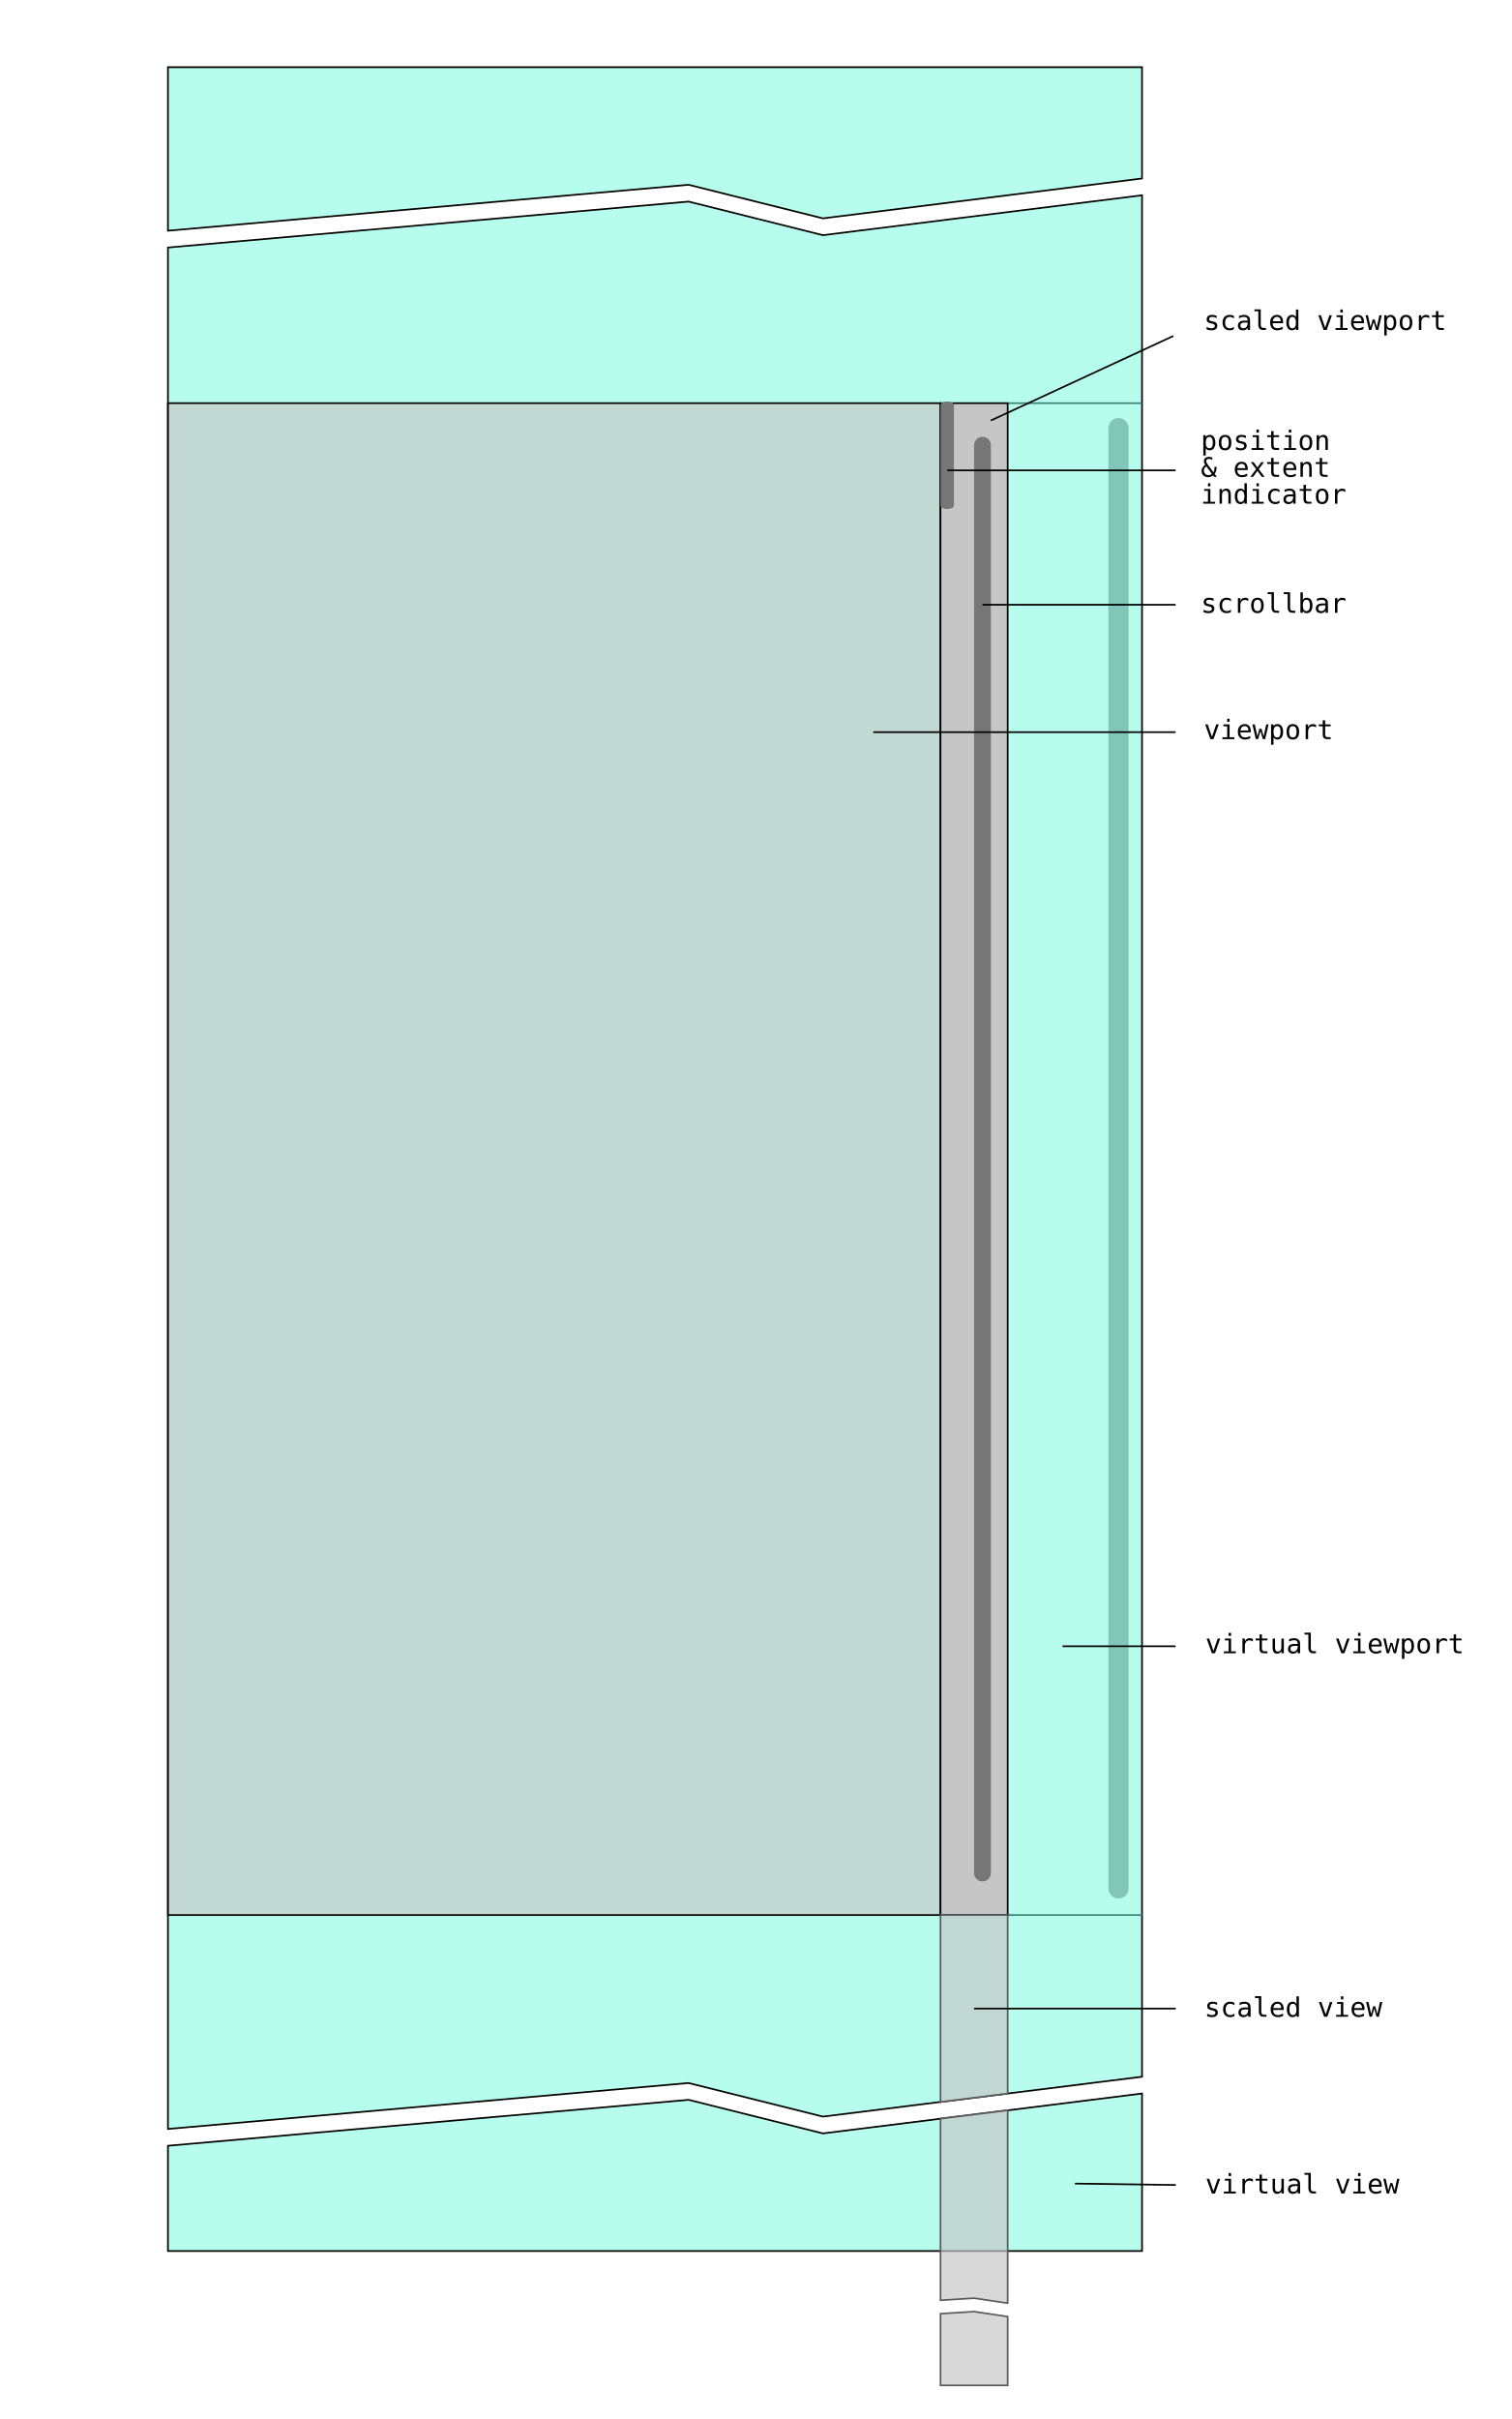
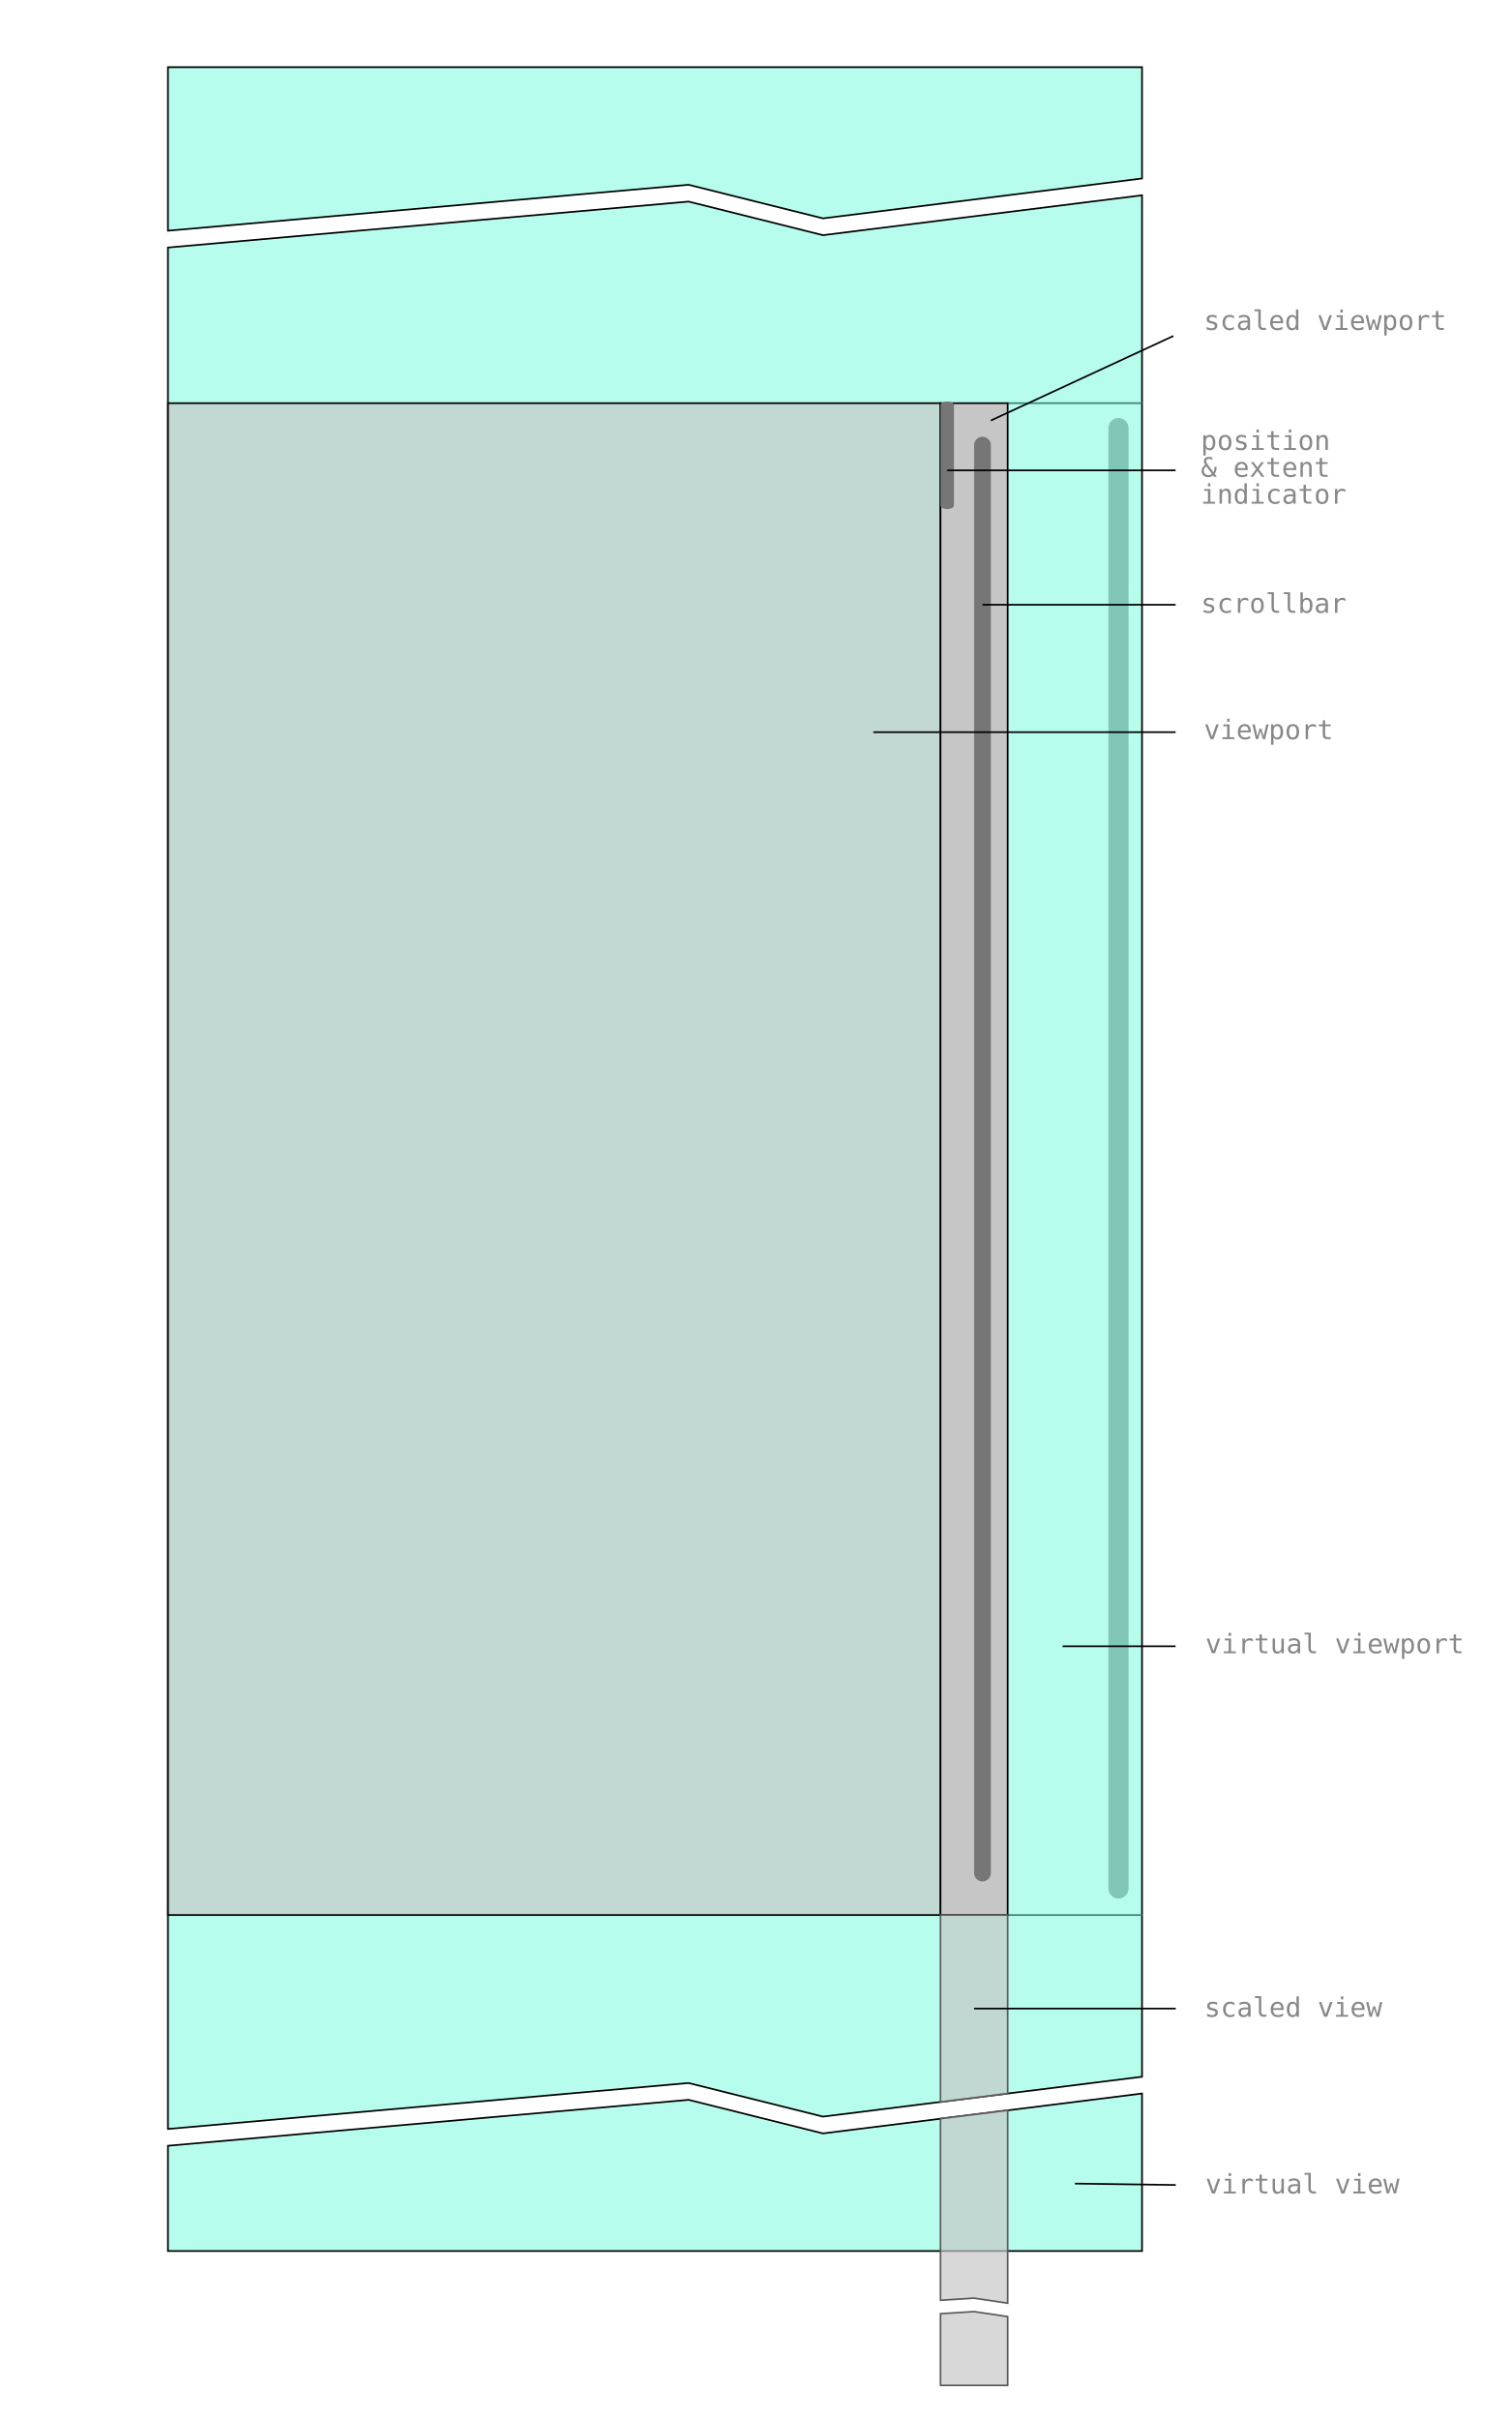
<svg xmlns="http://www.w3.org/2000/svg" width="100%" height="100%" viewBox="0 0 900 1440">
  <style>
-   text{font-family:monospace}
+   text{font-family:monospace;fill:#888}
</style>
  <g>
    <path d="M100,1267.35l0,-1120l310,-27.353l80,20l190,-23.75l0,1120l-190,23.75l-80,-20l-310,27.353Zm580,-21.103l0,93.75l-580,0l0,-62.647l310,-27.353l80,20l190,-23.75Zm-580,-1108.9l0,-97.353l580,-0l0,66.25l-190,23.75l-80,-20l-310,27.353Z" style="fill:#b6fded;stroke:#000;stroke-width:1px;" />
    <path d="M672,254.839l0,869.322c0,3.312 -2.689,6 -6,6c-3.311,0 -6,-2.688 -6,-6l0,-869.322c0,-3.312 2.689,-6 6,-6c3.311,-0 6,2.688 6,6Z" style="fill:#81c6b7;" />
    <path d="M600,1140l80,0" style="fill:none;stroke:#3e8376;stroke-width:1px;" />
    <path d="M600,240l80,0" style="fill:none;stroke:#3e8376;stroke-width:1px;" />
  </g>
  <g>
    <rect x="100" y="240" width="460" height="900" style="fill:#c6c6c6;fill-opacity:0.67;stroke:#000;stroke-width:1px;" />
    <rect x="560" y="240" width="40" height="900" style="fill:#c6c6c6;stroke:#000;stroke-width:1px;" />
    <path d="M590,265l-0,850c-0,2.76 -2.24,5 -5,5c-2.76,-0 -5,-2.24 -5,-5l-0,-850c-0,-2.76 2.24,-5 5,-5c2.76,-0 5,2.24 5,5Z" style="fill:#767676;" />
    <path d="M562,241l-0,60" style="fill:none;" />
    <path d="M560,241c-0,-1.104 1.792,-2 4,-2c2.208,-0 4,0.896 4,2l0,60c-0,1.104 -1.792,2 -4,2c-2.208,-0 -4,-0.896 -4,-2l0,-60Z" style="fill:#767676;" />
    <path d="M560,1251.34l0,-111.342l40,-0l0,106.299l-40,5.043Z" style="fill:#c6c6c6;fill-opacity:0.69;stroke:#5b5b5b;stroke-width:1px;" />
    <path d="M600,1256.15l0,114.894l-20,-2.986l-20,1.268l0,-108.196l40,-4.98Z" style="fill:#c6c6c6;fill-opacity:0.69;stroke:#5b5b5b;stroke-width:1px;" />
    <path d="M600,1379.04l0,40.96l-40,-0l0,-42.678l20,-1.268l20,2.986Z" style="fill:#c6c6c6;fill-opacity:0.69;stroke:#5b5b5b;stroke-width:1px;" />
  </g>
  <g>
    <path d="M590,250.316l108.641,-50.316" style="fill:none;stroke:#000;stroke-width:1px;" />
    <text x="716.781px" y="196.406px" style="font-size:16px;">scaled viewport</text>
    <path d="M585,360l115,-0" style="fill:none;stroke:#000;stroke-width:1px;" />
    <text x="715px" y="364.781px" style="font-size:16px;">scrollbar</text>
    <path d="M564,280l136,0" style="fill:none;stroke:#000;stroke-width:1px;" />
    <g transform="matrix(1,0,0,1,-41.9474,30.4603)">
      <text x="756.947px" y="237.383px" style="font-size:16px;">position</text>
      <text x="756.947px" y="253.383px" style="font-size:16px;">&amp; extent</text>
      <text x="756.947px" y="269.383px" style="font-size:16px;">indicator</text>
    </g>
    <path d="M520,435.844l180,-0" style="fill:none;stroke:#000;stroke-width:1px;" />
    <text x="716.812px" y="440px" style="font-size:16px;">viewport</text>
    <path d="M632.68,980l67.32,0" style="fill:none;stroke:#000;stroke-width:1px;" />
    <text x="717.692px" y="984.156px" style="font-size:16px;">virtual viewport</text>
    <path d="M580,1195.67l120.07,0" style="fill:none;stroke:#010001;stroke-width:1px;" />
    <text x="717.099px" y="1200.55px" style="font-size:16px;">scaled view</text>
    <path d="M640.035,1299.86l60.035,0.839" style="fill:none;stroke:#010001;stroke-width:1px;" />
    <text x="717.692px" y="1305.74px" style="font-size:16px;">virtual view</text>
  </g>
</svg>
